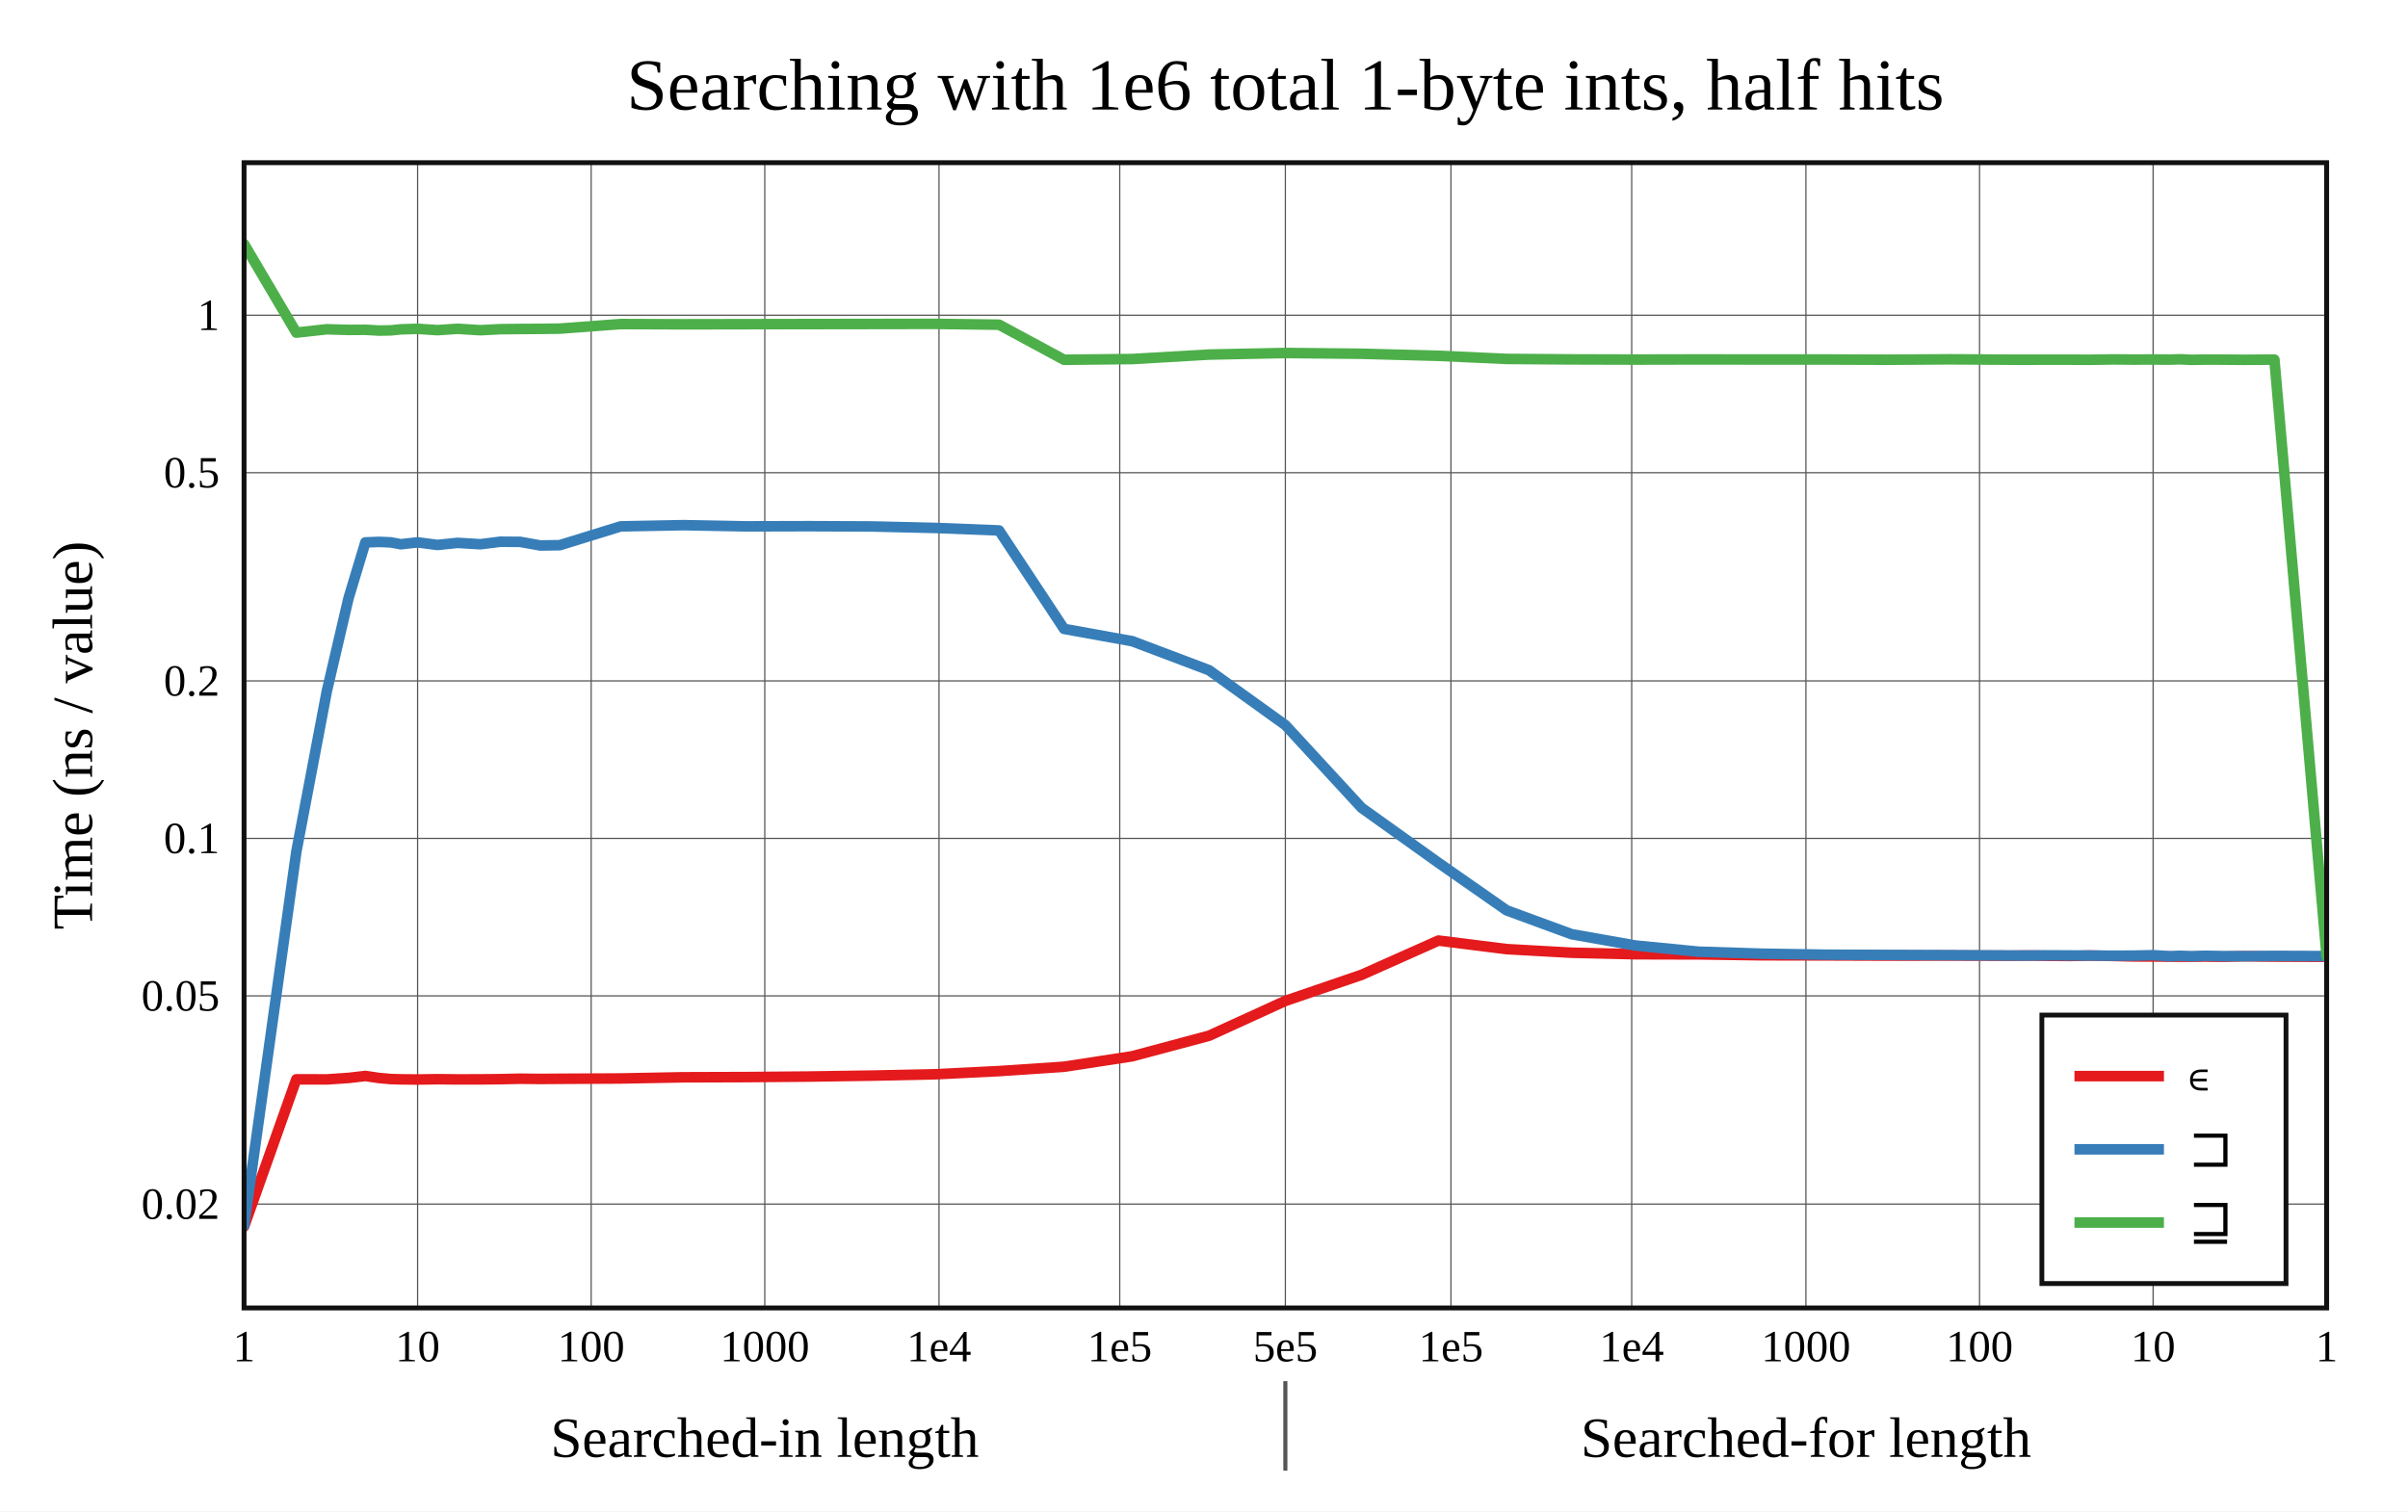
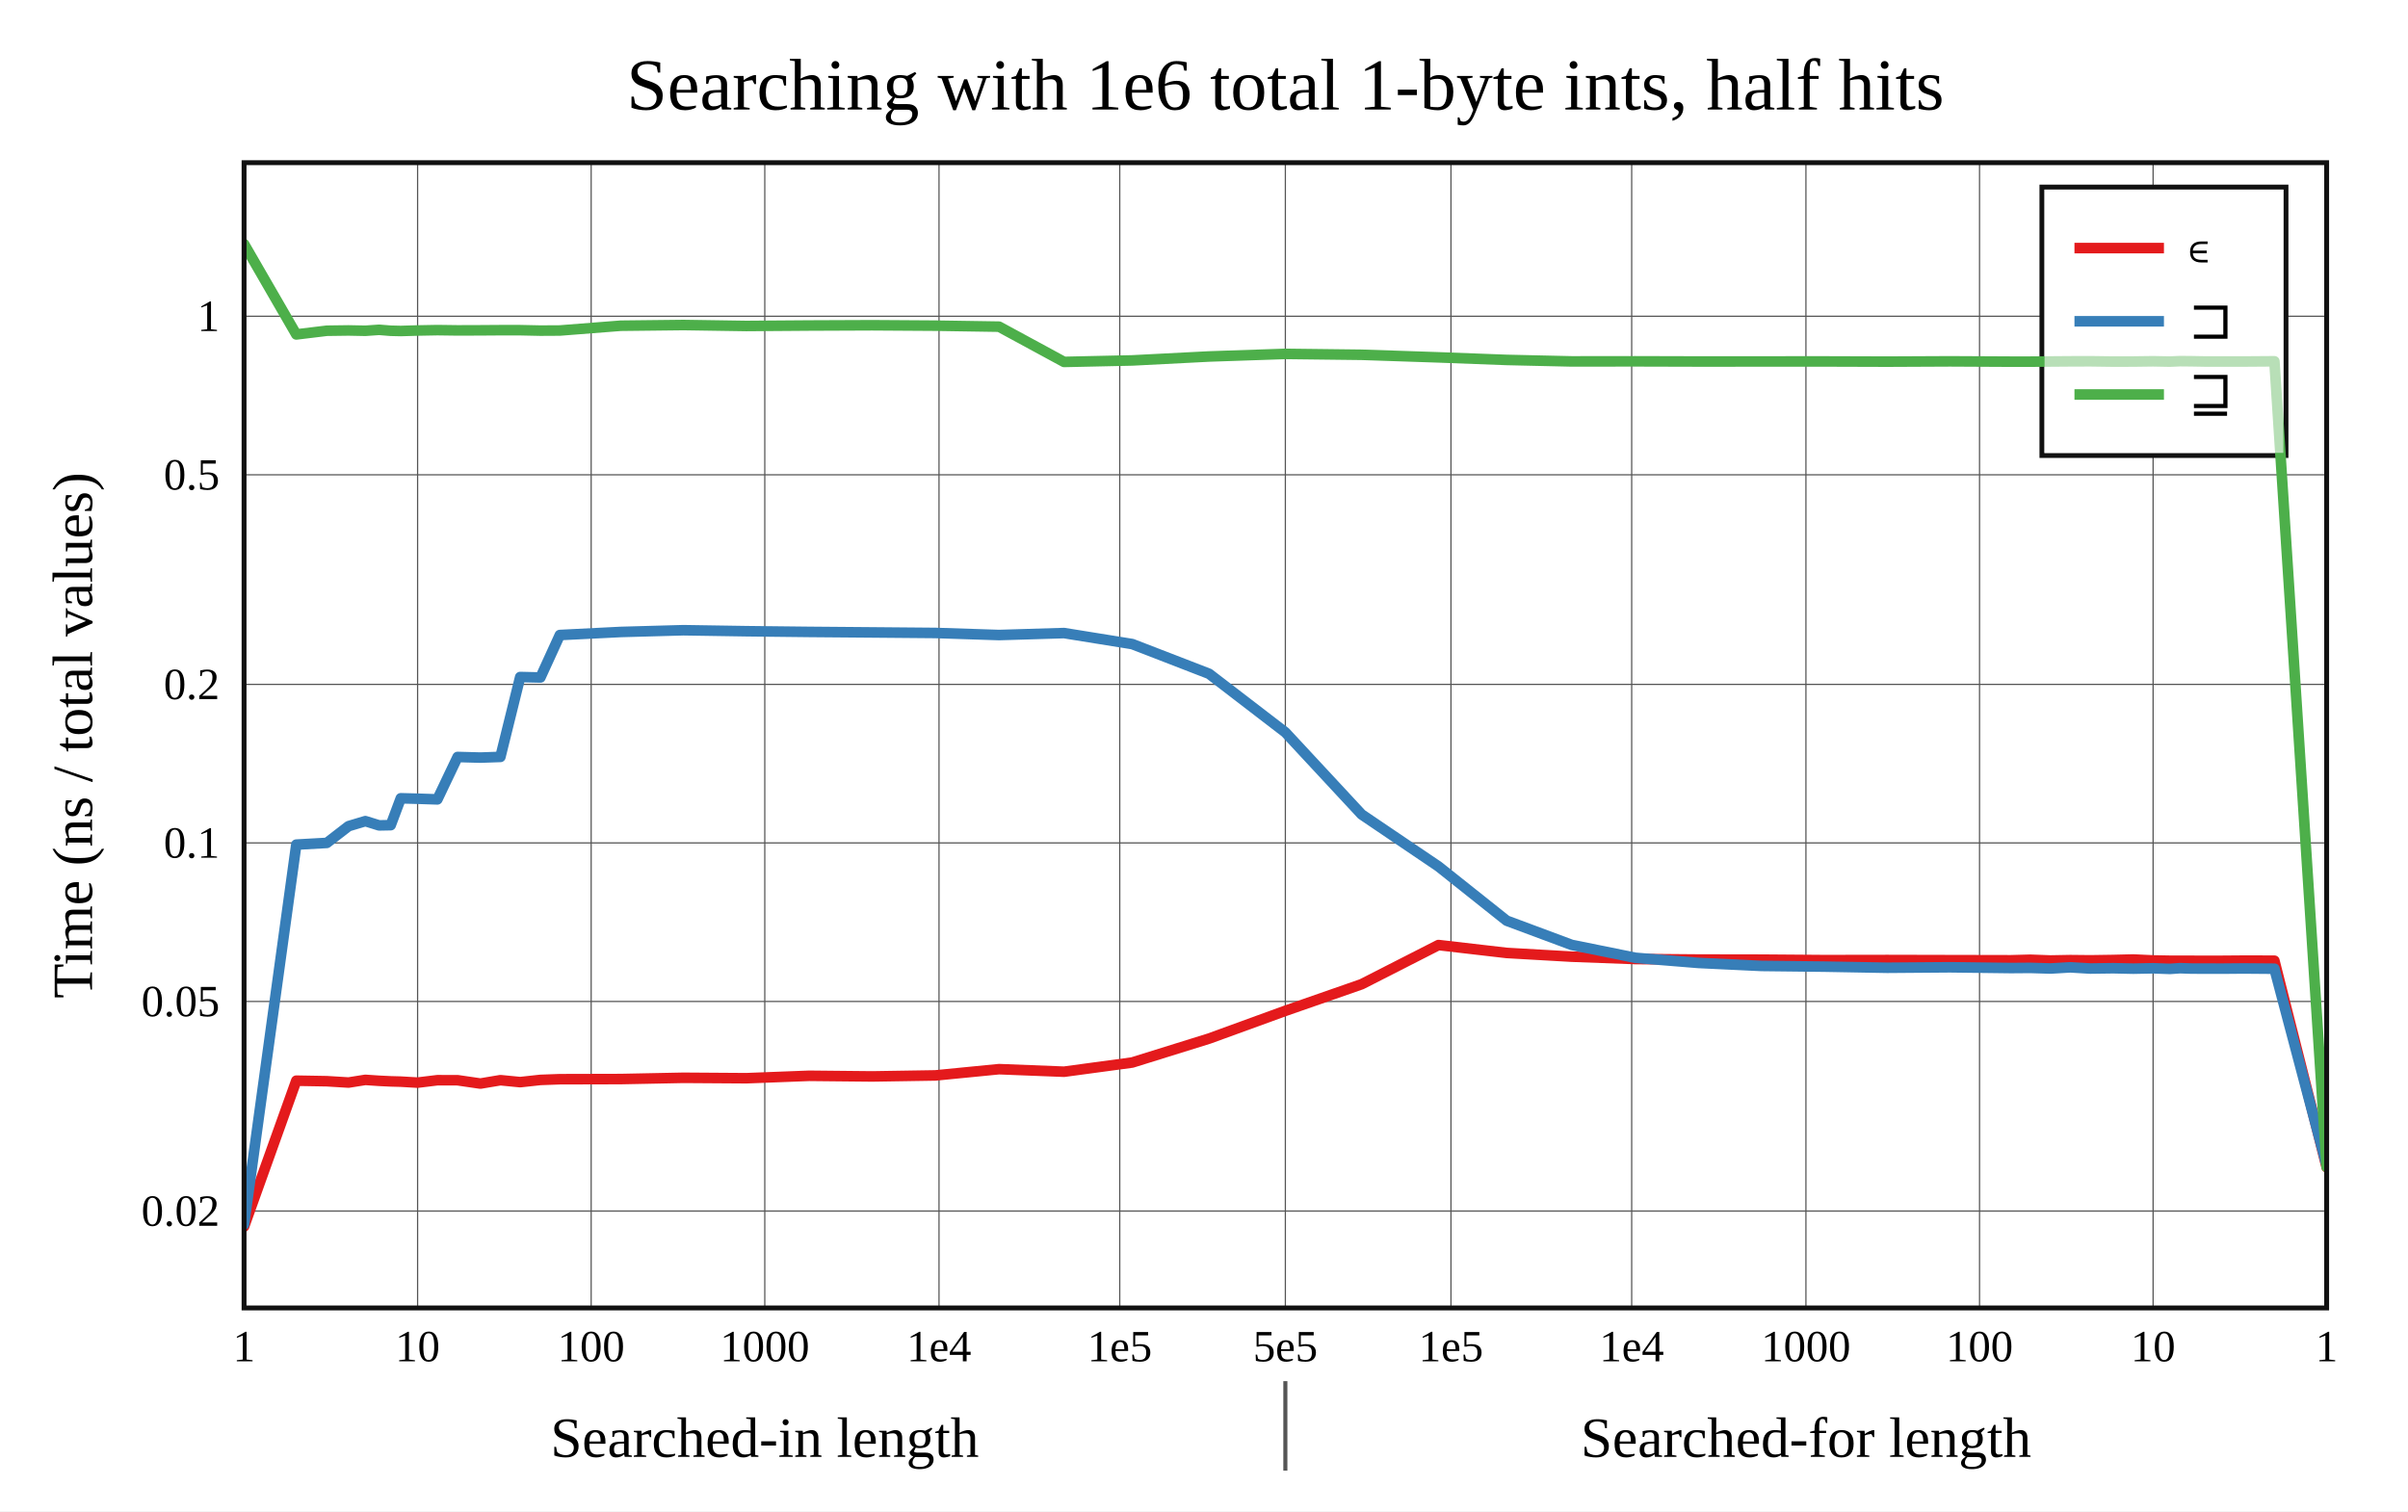
<svg xmlns="http://www.w3.org/2000/svg" viewBox="-60 -40 592 371.6" height="557.4" width="888">
  <g stroke-width="2.6" font-size="14px" text-anchor="middle">
    <defs>
      <clipPath id="clip">
        <rect x="0" y="0" width="512" height="281.6" />
      </clipPath>
    </defs>
    <rect fill="white" x="-60" y="-40" width="592" height="371.6" />
    <text dy="0.33em" font-size="18px" x="256" y="-19">Searching with 1e6 total 1-byte ints, half hits</text>
    <text dy="0.33em" x="128" y="313.6">Searched-in length</text>
    <text dy="0.33em" x="384" y="313.6">Searched-for length</text>
    <path stroke-width="1" stroke="#555" d="M256 299.6v22" />
-     <text dy="0.33em" transform="rotate(-90)" x="-140.8" y="-42">Time (ns / value)</text>
+     <text dy="0.33em" transform="rotate(-90)" x="-140.8" y="-42">Time (ns / total values)</text>
    <g stroke-width="0.3" stroke="#555">
      <path d="M42.667 0v281.6" />
      <path d="M85.335 0v281.6" />
      <path d="M128.019 0v281.6" />
      <path d="M170.853 0v281.6" />
      <path d="M215.286 0v281.6" />
      <path d="M256 0v281.6" />
      <path d="M296.714 0v281.6" />
      <path d="M341.147 0v281.6" />
      <path d="M383.981 0v281.6" />
      <path d="M426.665 0v281.6" />
      <path d="M469.333 0v281.6" />
-       <path d="M0 256.062h512" />
-       <path d="M0 204.871h512" />
-       <path d="M0 166.146h512" />
-       <path d="M0 127.422h512" />
-       <path d="M0 76.231h512" />
-       <path d="M0 37.507h512" />
+       <path d="M0 257.776h512" />
+       <path d="M0 206.243h512" />
+       <path d="M0 167.26h512" />
+       <path d="M0 128.277h512" />
+       <path d="M0 76.744h512" />
+       <path d="M0 37.761h512" />
    </g>
    <g font-size="11px">
      <text dy="0.33em" x="0" y="291.1">1</text>
      <text dy="0.33em" x="42.667" y="291.1">10</text>
      <text dy="0.33em" x="85.335" y="291.1">100</text>
      <text dy="0.33em" x="128.019" y="291.1">1000</text>
      <text dy="0.33em" x="170.853" y="291.1">1e4</text>
      <text dy="0.33em" x="215.286" y="291.1">1e5</text>
      <text dy="0.33em" x="256" y="291.1">5e5</text>
      <text dy="0.33em" x="296.714" y="291.1">1e5</text>
      <text dy="0.33em" x="341.147" y="291.1">1e4</text>
      <text dy="0.33em" x="383.981" y="291.1">1000</text>
      <text dy="0.33em" x="426.665" y="291.1">100</text>
      <text dy="0.33em" x="469.333" y="291.1">10</text>
      <text dy="0.33em" x="512" y="291.1">1</text>
      <g text-anchor="end">
-         <text dy="0.33em" x="-6" y="256.062">0.02</text>
-         <text dy="0.33em" x="-6" y="204.871">0.05</text>
-         <text dy="0.33em" x="-6" y="166.146">0.1</text>
-         <text dy="0.33em" x="-6" y="127.422">0.2</text>
-         <text dy="0.33em" x="-6" y="76.231">0.5</text>
-         <text dy="0.33em" x="-6" y="37.507">1</text>
+         <text dy="0.33em" x="-6" y="257.776">0.02</text>
+         <text dy="0.33em" x="-6" y="206.243">0.05</text>
+         <text dy="0.33em" x="-6" y="167.26">0.1</text>
+         <text dy="0.33em" x="-6" y="128.277">0.2</text>
+         <text dy="0.33em" x="-6" y="76.744">0.5</text>
+         <text dy="0.33em" x="-6" y="37.761">1</text>
      </g>
    </g>
-     <rect stroke-width="1.2" stroke="#111" fill="white" transform="translate(442,209.6)" x="0" y="0" width="60" height="66" />
+     <rect stroke-width="1.2" stroke="#111" fill="white" transform="translate(442,6)" x="0" y="0" width="60" height="66" />
    <g clip-path="url(#clip)" fill="none" stroke-linecap="round" stroke-linejoin="round">
-       <path stroke="#e41a1c" d="M0 261.6L12.844 225.389L20.357 225.408L25.688 225.047L29.823 224.565L33.201 225.063L36.058 225.321L38.532 225.393L42.667 225.433L47.528 225.357L52.499 225.408L58.101 225.398L63.024 225.346L67.886 225.239L72.857 225.292L77.635 225.257L92.601 225.178L108.016 224.887L123.482 224.837L138.935 224.705L154.411 224.476L169.948 224.141L185.615 223.365L201.596 222.295L218.355 219.719L237.252 214.667L256 206.106L274.748 199.691L293.645 191.27L310.404 193.374L326.385 194.263L342.052 194.632L357.589 194.67L373.065 194.886L388.518 194.916L403.984 194.968L419.399 194.945L434.365 194.988L439.143 194.947L444.114 195.02L448.976 195.055L453.899 194.958L459.501 195.054L464.472 195.173L469.333 195.188L473.468 195.218L475.942 195.24L478.799 195.228L482.177 195.202L486.312 195.244L491.643 195.132L499.156 195.208L512 195.257" />
-       <path stroke="#377eb8" d="M0 261.38L12.844 169.481L20.357 129.921L25.688 107.079L29.823 93.368L33.201 93.24L36.058 93.359L38.532 93.821L42.667 93.358L47.528 93.993L52.499 93.485L58.101 93.818L63.024 93.201L67.886 93.235L72.857 94.127L77.635 94.05L92.601 89.427L108.016 89.128L123.482 89.421L138.935 89.382L154.411 89.45L169.948 89.813L185.615 90.428L201.596 114.635L218.355 117.66L237.252 124.802L256 138.288L274.748 158.633L293.645 172.147L310.404 183.843L326.385 189.711L342.052 192.485L357.589 194.002L373.065 194.494L388.518 194.744L403.984 194.806L419.399 194.865L434.365 194.941L439.143 194.942L444.114 194.904L448.976 194.933L453.899 194.946L459.501 194.999L464.472 194.971L469.333 194.87L473.468 195.118L475.942 195.015L478.799 195.118L482.177 195.013L486.312 195.095L491.643 195.107L499.156 195.048L512 195.092" />
-       <path stroke="#4daf4a" d="M0 20L12.844 41.785L20.357 40.962L25.688 41.119L29.823 41.087L33.201 41.283L36.058 41.233L38.532 40.979L42.667 40.854L47.528 41.176L52.499 40.845L58.101 41.193L63.024 40.939L67.886 40.889L72.857 40.858L77.635 40.8L92.601 39.681L108.016 39.738L123.482 39.711L138.935 39.683L154.411 39.661L169.948 39.634L185.615 39.838L201.596 48.461L218.355 48.282L237.252 47.182L256 46.796L274.748 46.982L293.645 47.492L310.404 48.253L326.385 48.371L342.052 48.413L357.589 48.38L373.065 48.398L388.518 48.396L403.984 48.451L419.399 48.351L434.365 48.442L439.143 48.441L444.114 48.437L448.976 48.437L453.899 48.467L459.501 48.372L464.472 48.413L469.333 48.393L473.468 48.423L475.942 48.343L478.799 48.476L482.177 48.421L486.312 48.424L491.643 48.473L499.156 48.42L512 195.18" />
+       <path stroke="#e41a1c" d="M0 261.6L12.844 225.722L20.357 225.852L25.688 226.18L29.823 225.524L33.201 225.752L36.058 225.89L38.532 225.957L42.667 226.199L47.528 225.606L52.499 225.614L58.101 226.43L63.024 225.603L67.886 226.077L72.857 225.534L77.635 225.359L92.601 225.321L108.016 225.013L123.482 225.117L138.935 224.522L154.411 224.677L169.948 224.43L185.615 222.89L201.596 223.517L218.355 221.253L237.252 215.367L256 208.543L274.748 202.005L293.645 192.372L310.404 194.313L326.385 195.227L342.052 195.811L357.589 195.936L373.065 195.962L388.518 196.079L403.984 196.054L419.399 196.09L434.365 196.12L439.143 195.989L444.114 196.172L448.976 196.083L453.899 196.133L459.501 196.05L464.472 195.928L469.333 196.158L473.468 196.233L475.942 196.24L478.799 196.242L482.177 196.254L486.312 196.246L491.643 196.205L499.156 196.218L512 247.027" />
+       <path stroke="#377eb8" d="M0 261.061L12.844 167.675L20.357 167.256L25.688 163.139L29.823 161.902L33.201 162.951L36.058 162.895L38.532 156.285L42.667 156.393L47.528 156.554L52.499 146.129L58.101 146.281L63.024 146.109L67.886 126.469L72.857 126.585L77.635 116.142L92.601 115.39L108.016 114.962L123.482 115.204L138.935 115.376L154.411 115.502L169.948 115.634L185.615 116.144L201.596 115.664L218.355 118.366L237.252 125.674L256 140.072L274.748 160.252L293.645 173.043L310.404 186.378L326.385 192.332L342.052 195.51L357.589 196.772L373.065 197.508L388.518 197.681L403.984 197.958L419.399 197.84L434.365 198.025L439.143 197.989L444.114 198.142L448.976 197.854L453.899 198.148L459.501 198.072L464.472 198.178L469.333 198.086L473.468 198.236L475.942 198.061L478.799 198.158L482.177 198.164L486.312 198.175L491.643 198.13L499.156 198.191L512 246.598" />
+       <path stroke="#4daf4a" d="M0 20L12.844 42.232L20.357 41.321L25.688 41.249L29.823 41.331L33.201 41.095L36.058 41.326L38.532 41.384L42.667 41.263L47.528 41.172L52.499 41.239L58.101 41.22L63.024 41.185L67.886 41.187L72.857 41.293L77.635 41.266L92.601 40.092L108.016 39.918L123.482 40.153L138.935 40.04L154.411 39.976L169.948 40.077L185.615 40.321L201.596 48.99L218.355 48.622L237.252 47.652L256 47.015L274.748 47.237L293.645 47.87L310.404 48.5L326.385 48.863L342.052 48.844L357.589 48.886L373.065 48.879L388.518 48.872L403.984 48.92L419.399 48.848L434.365 48.925L439.143 48.924L444.114 48.882L448.976 48.845L453.899 48.83L459.501 48.907L464.472 48.894L469.333 48.831L473.468 48.91L475.942 48.8L478.799 48.827L482.177 48.887L486.312 48.889L491.643 48.889L499.156 48.835L512 246.964" />
    </g>
    <rect stroke-width="1.2" stroke="#111" fill="none" x="0" y="0" width="512" height="281.6" />
-     <g transform="translate(442,209.6)" text-anchor="start" font-size="13px">
+     <g transform="translate(442,6)" text-anchor="start" font-size="13px">
      <rect fill="white" opacity="0.6" x="0.65" y="0.65" width="58.7" height="64.7" />
      <path stroke="#e41a1c" d="M8 15h22" />
      <path stroke="#377eb8" d="M8 33h22" />
      <path stroke="#4daf4a" d="M8 51h22" />
      <text dy="0.33em" x="36" y="15">∊</text>
      <text dy="0.33em" x="36" y="33">⊐</text>
      <text dy="0.33em" x="36" y="51">⊒</text>
    </g>
  </g>
</svg>
